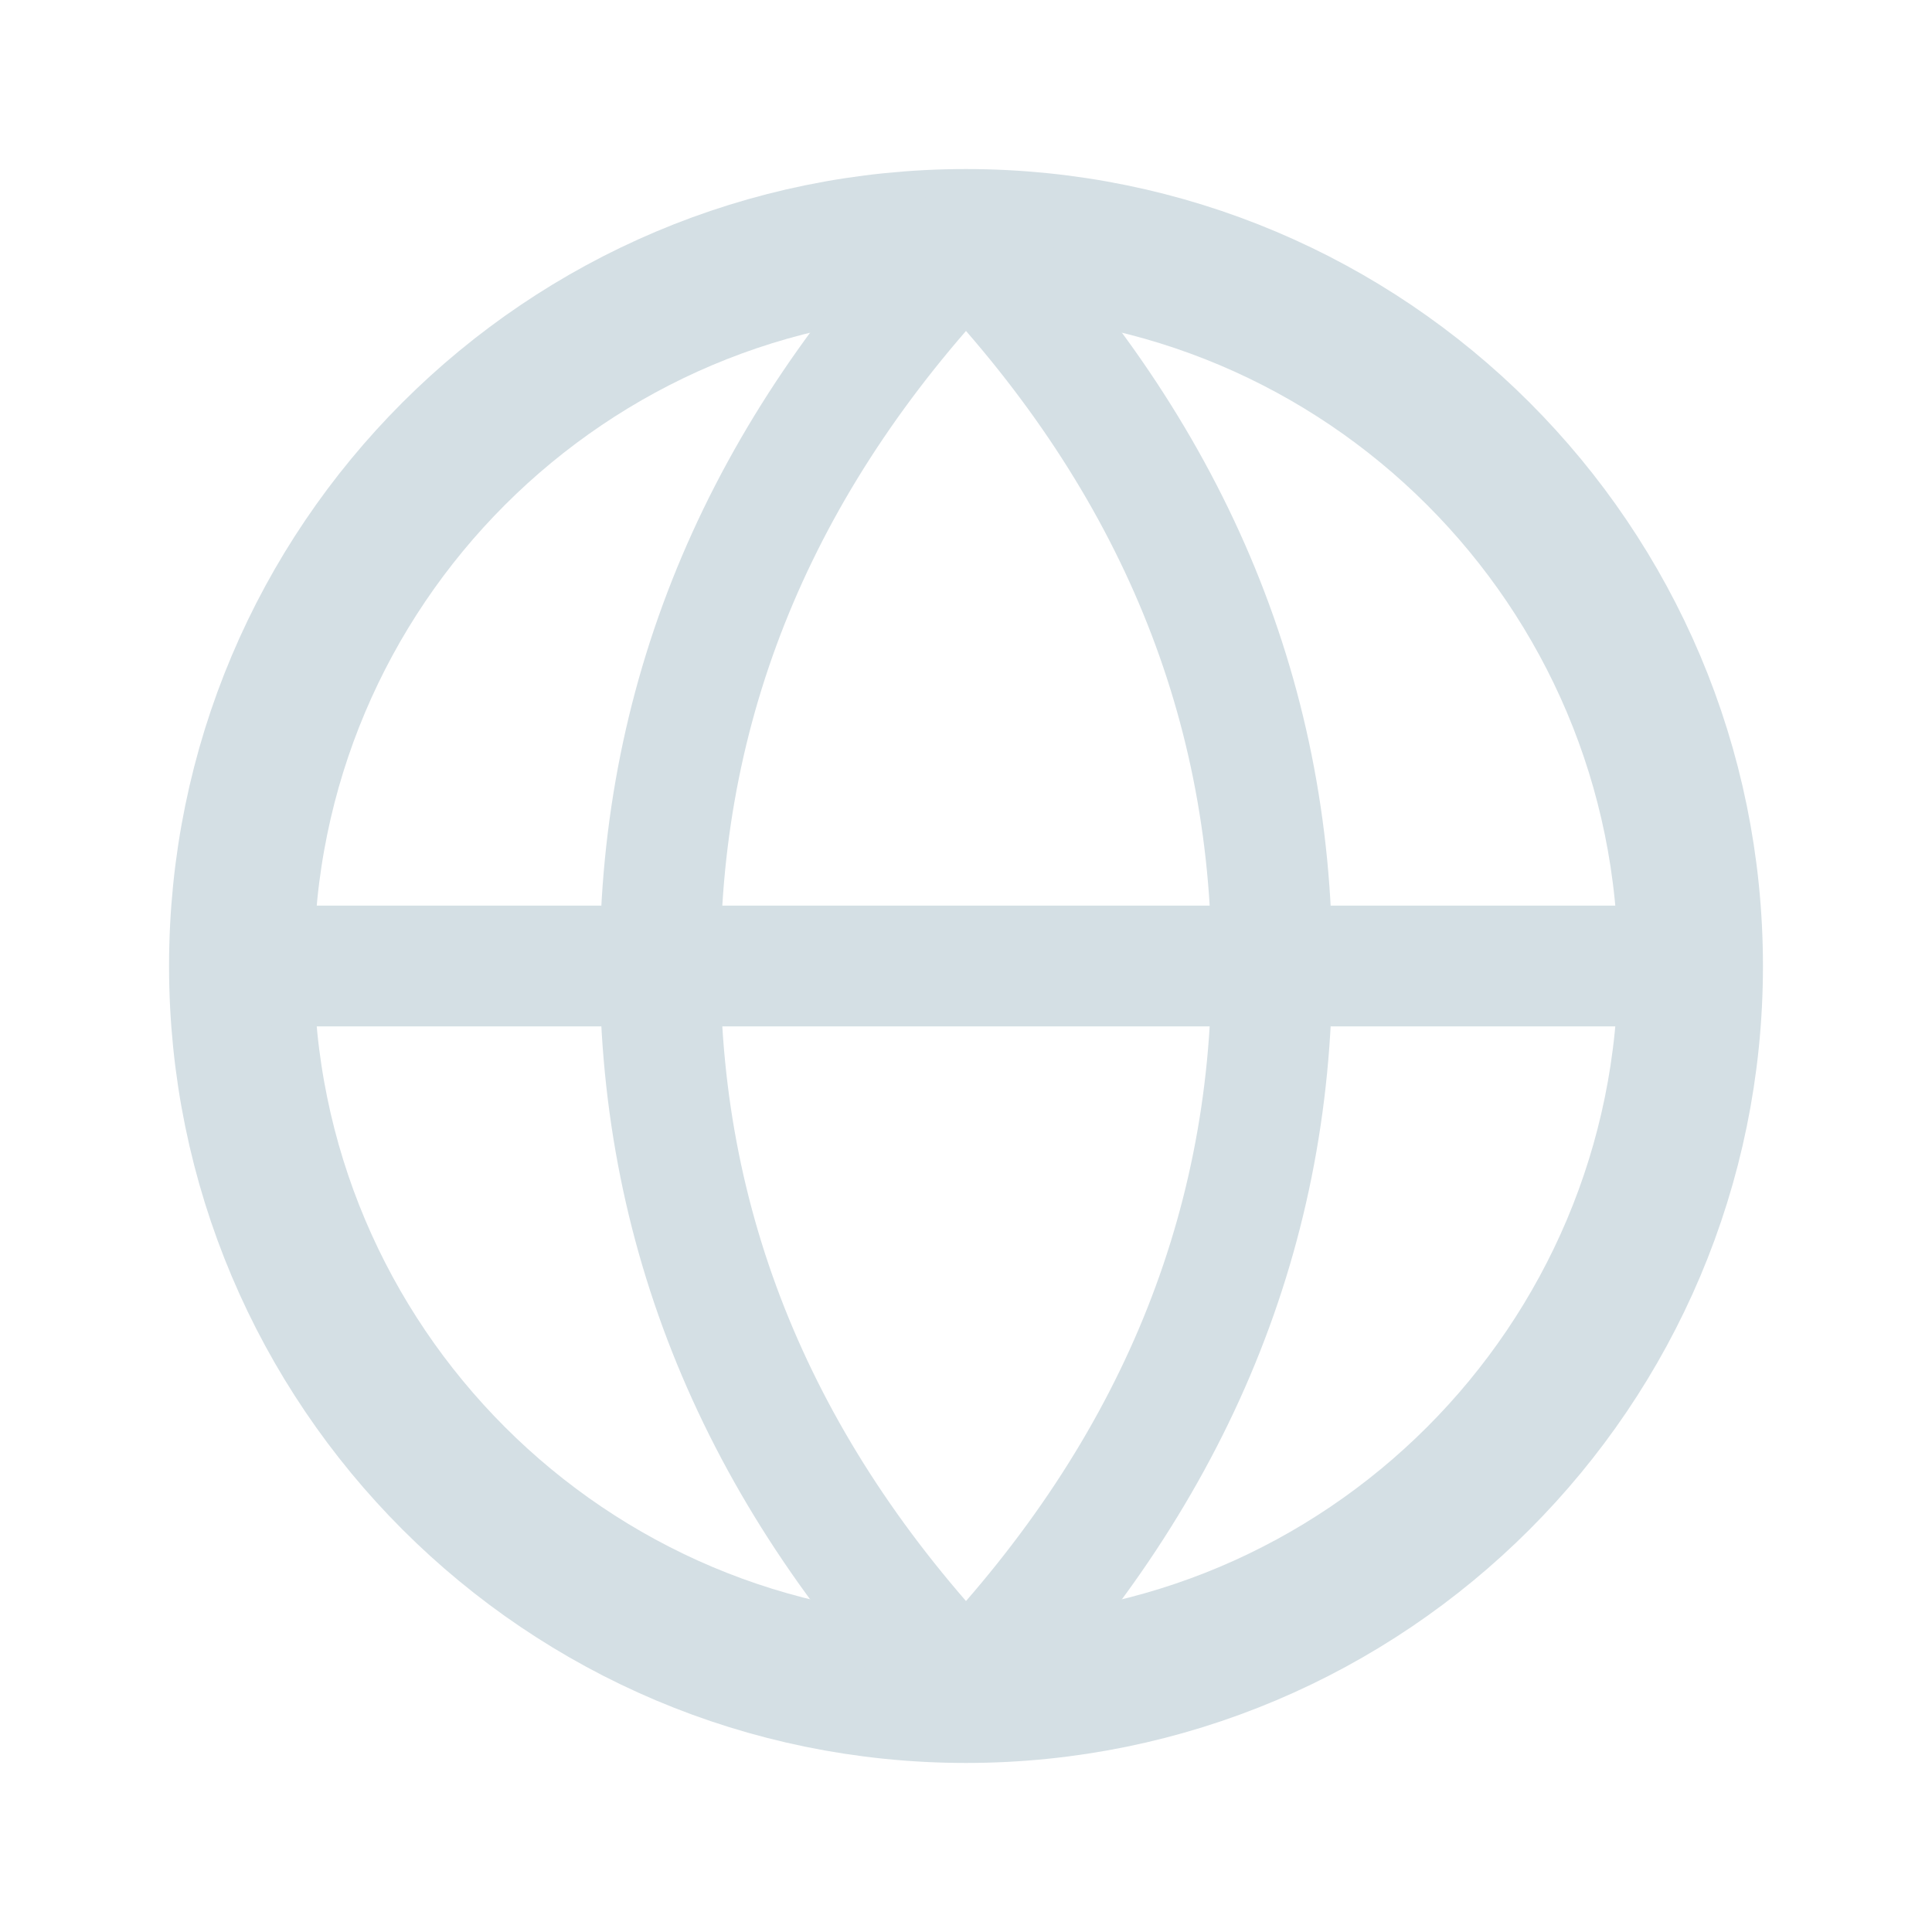
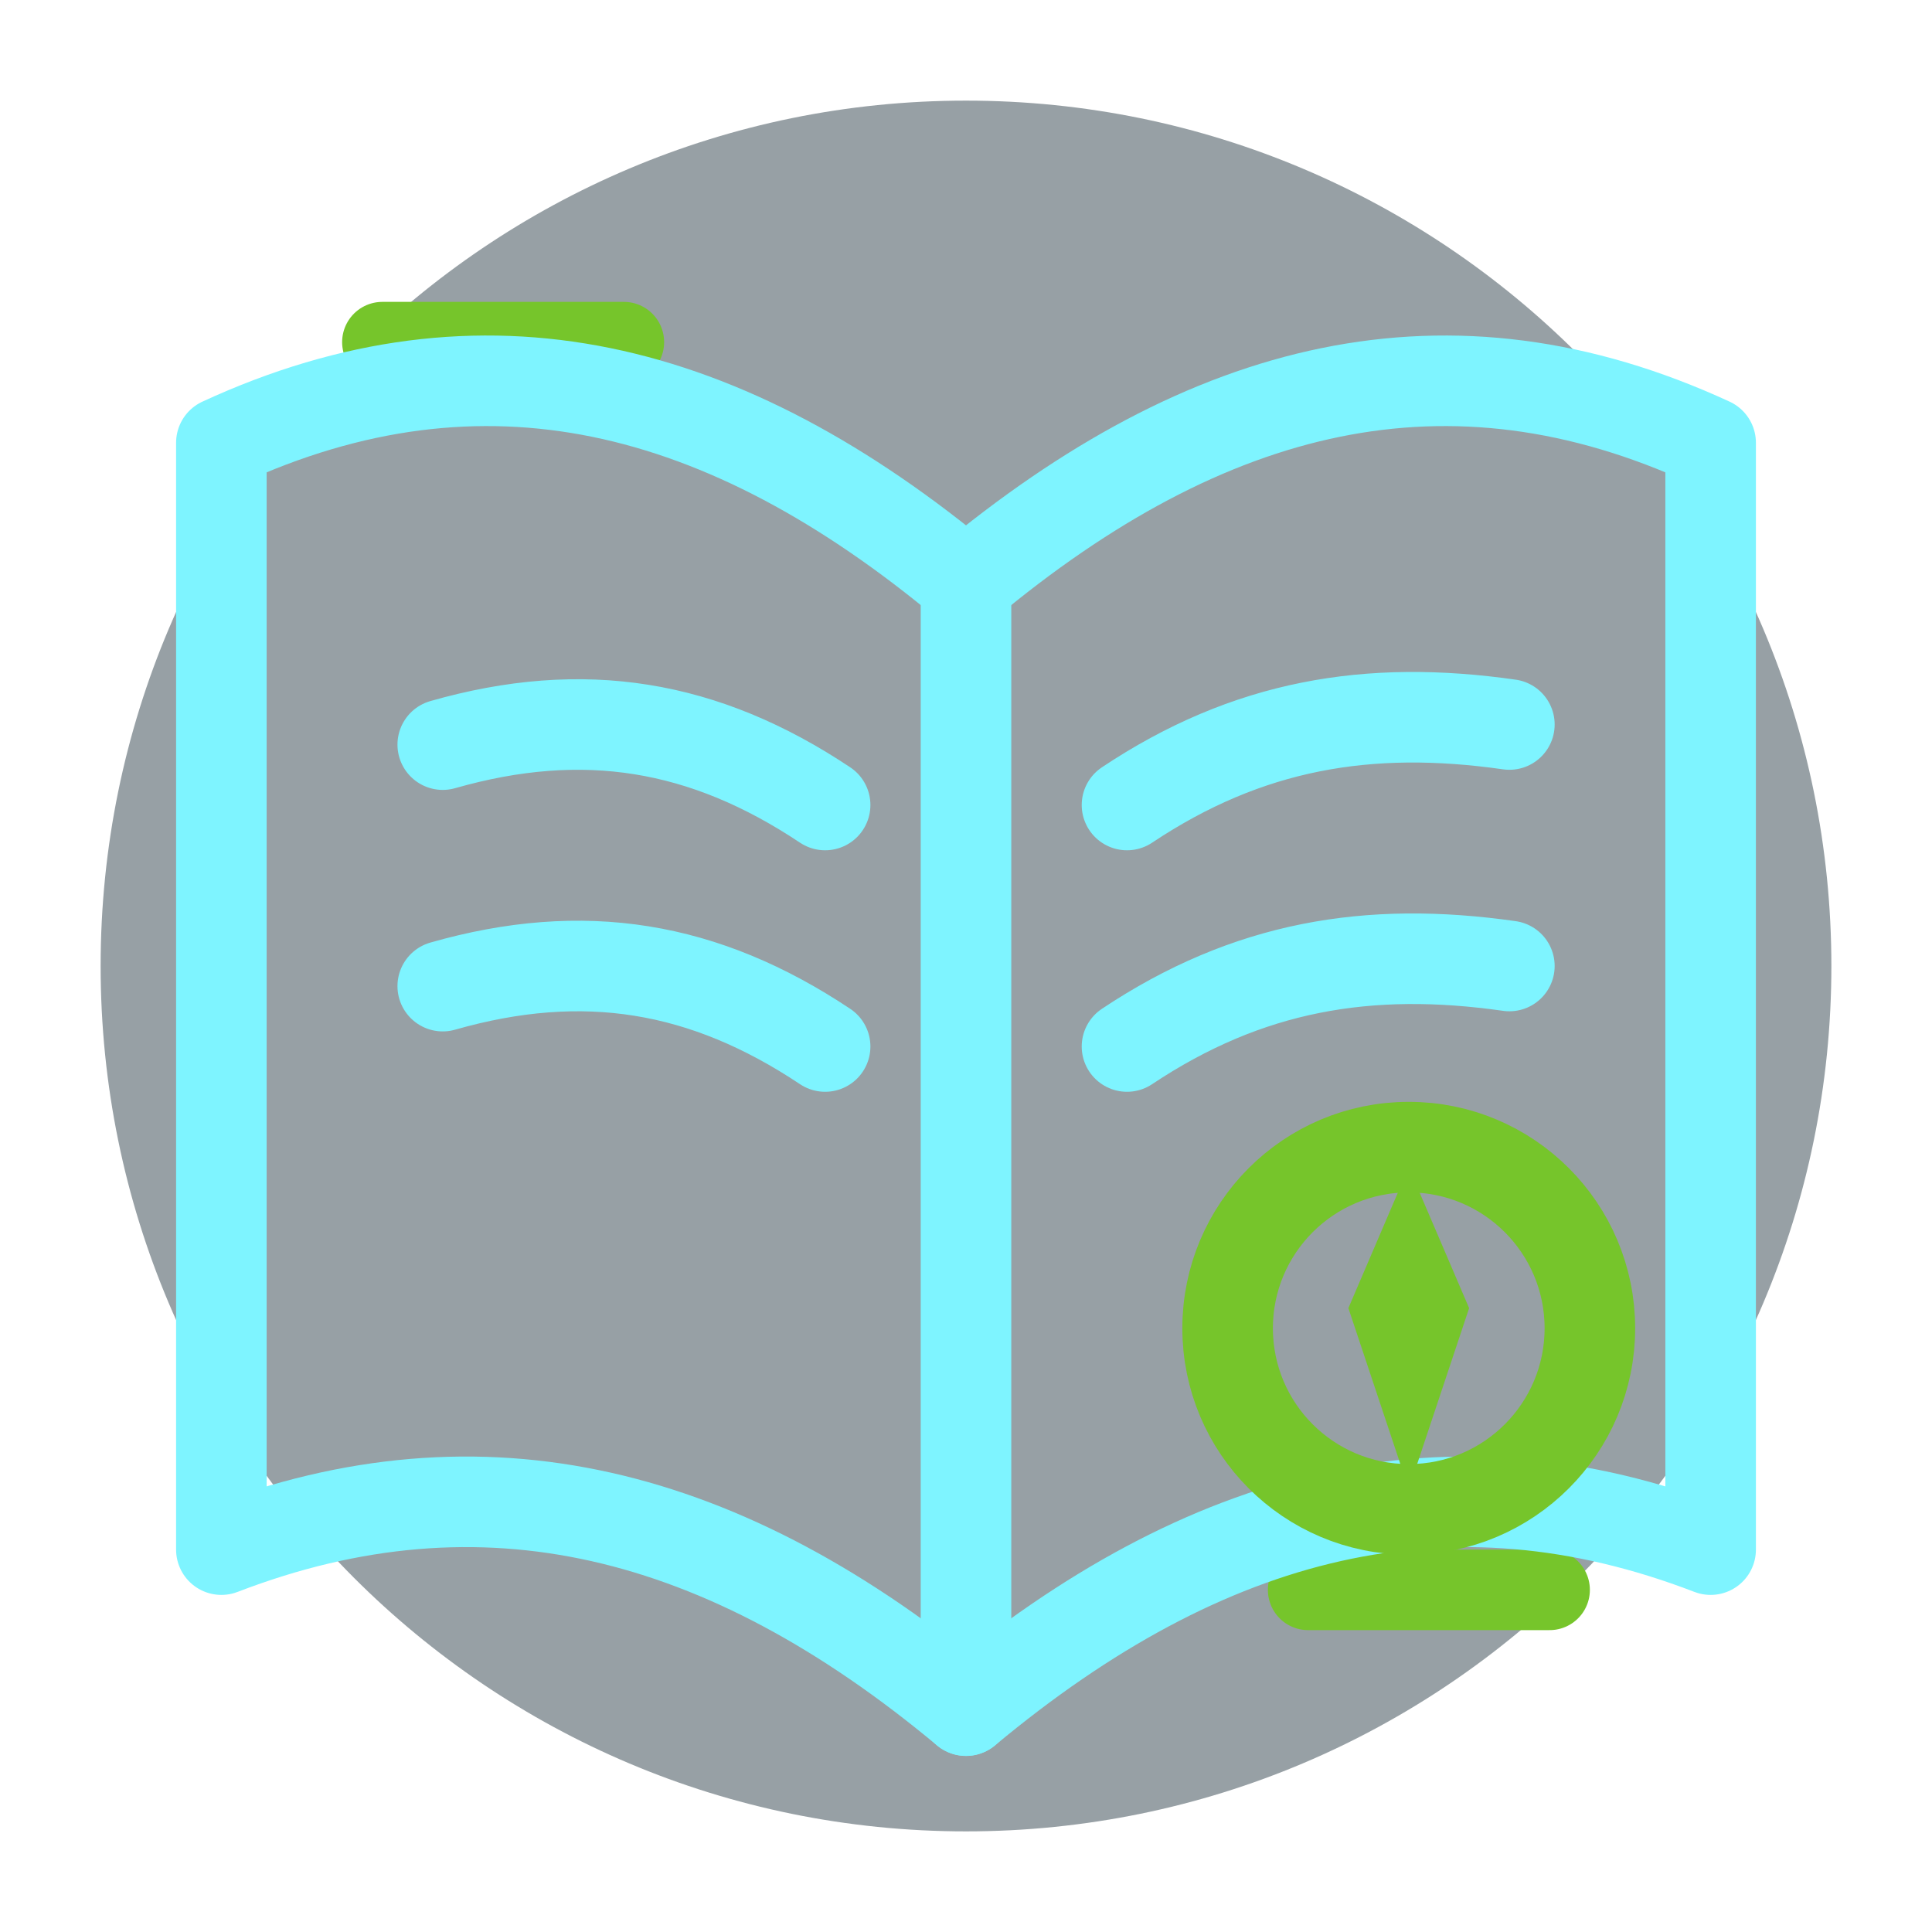
- <svg xmlns="http://www.w3.org/2000/svg" viewBox="0 0 24 24">
-   <circle cx="12" cy="12" r="9" fill="none" stroke="#d4dfe4" stroke-width="1.8" />
-   <path d="M3.5 12h17M12 3c2.5 2.6 3.8 5.6 3.8 9S14.5 18.4 12 21M12 3C9.5 5.6 8.2 8.6 8.2 12s1.3 6.4 3.8 9" fill="none" stroke="#d4dfe4" stroke-width="1.5" stroke-linecap="round" />
+ <svg xmlns="http://www.w3.org/2000/svg" width="96" height="96" viewBox="0 0 96 96">
+   <defs>
+     <linearGradient id="g" x1="8" y1="8" x2="88" y2="88">
+       <stop stop-color="#7ef4ff" />
+       <stop offset=".58" stop-color="#39d7ee" />
+       <stop offset="1" stop-color="#1683a4" />
+     </linearGradient>
+     <linearGradient id="gold" x2="1" y2="1">
+       <stop stop-color="#fff08a" />
+       <stop offset="1" stop-color="#f39b08" />
+     </linearGradient>
+   </defs>
+   <circle cx="48" cy="48" r="43" fill="#071c28" opacity=".42" />
+   <path d="M19 17h12M65 79h12" stroke="#76c52b" stroke-width="4" stroke-linecap="round" />
+   <g fill="none" stroke="url(#g)" stroke-width="4.5" stroke-linecap="round" stroke-linejoin="round">
+     <path d="M11 22c13-6 25-3 37 7 12-10 24-13 37-7v55c-13-5-25-2-37 8-12-10-24-13-37-8V22Z" />
+     <path d="M48 29v56M22 37c7-2 13-1 19 3M22 49c7-2 13-1 19 3M56 40c6-4 12-5 19-4M56 52c6-4 12-5 19-4" />
+     <circle cx="70" cy="66" r="9" stroke="#76c52b" />
+     <path d="m70 58 3 7-3 9-3-9 3-7Z" fill="#76c52b" stroke="none" />
+   </g>
</svg>
